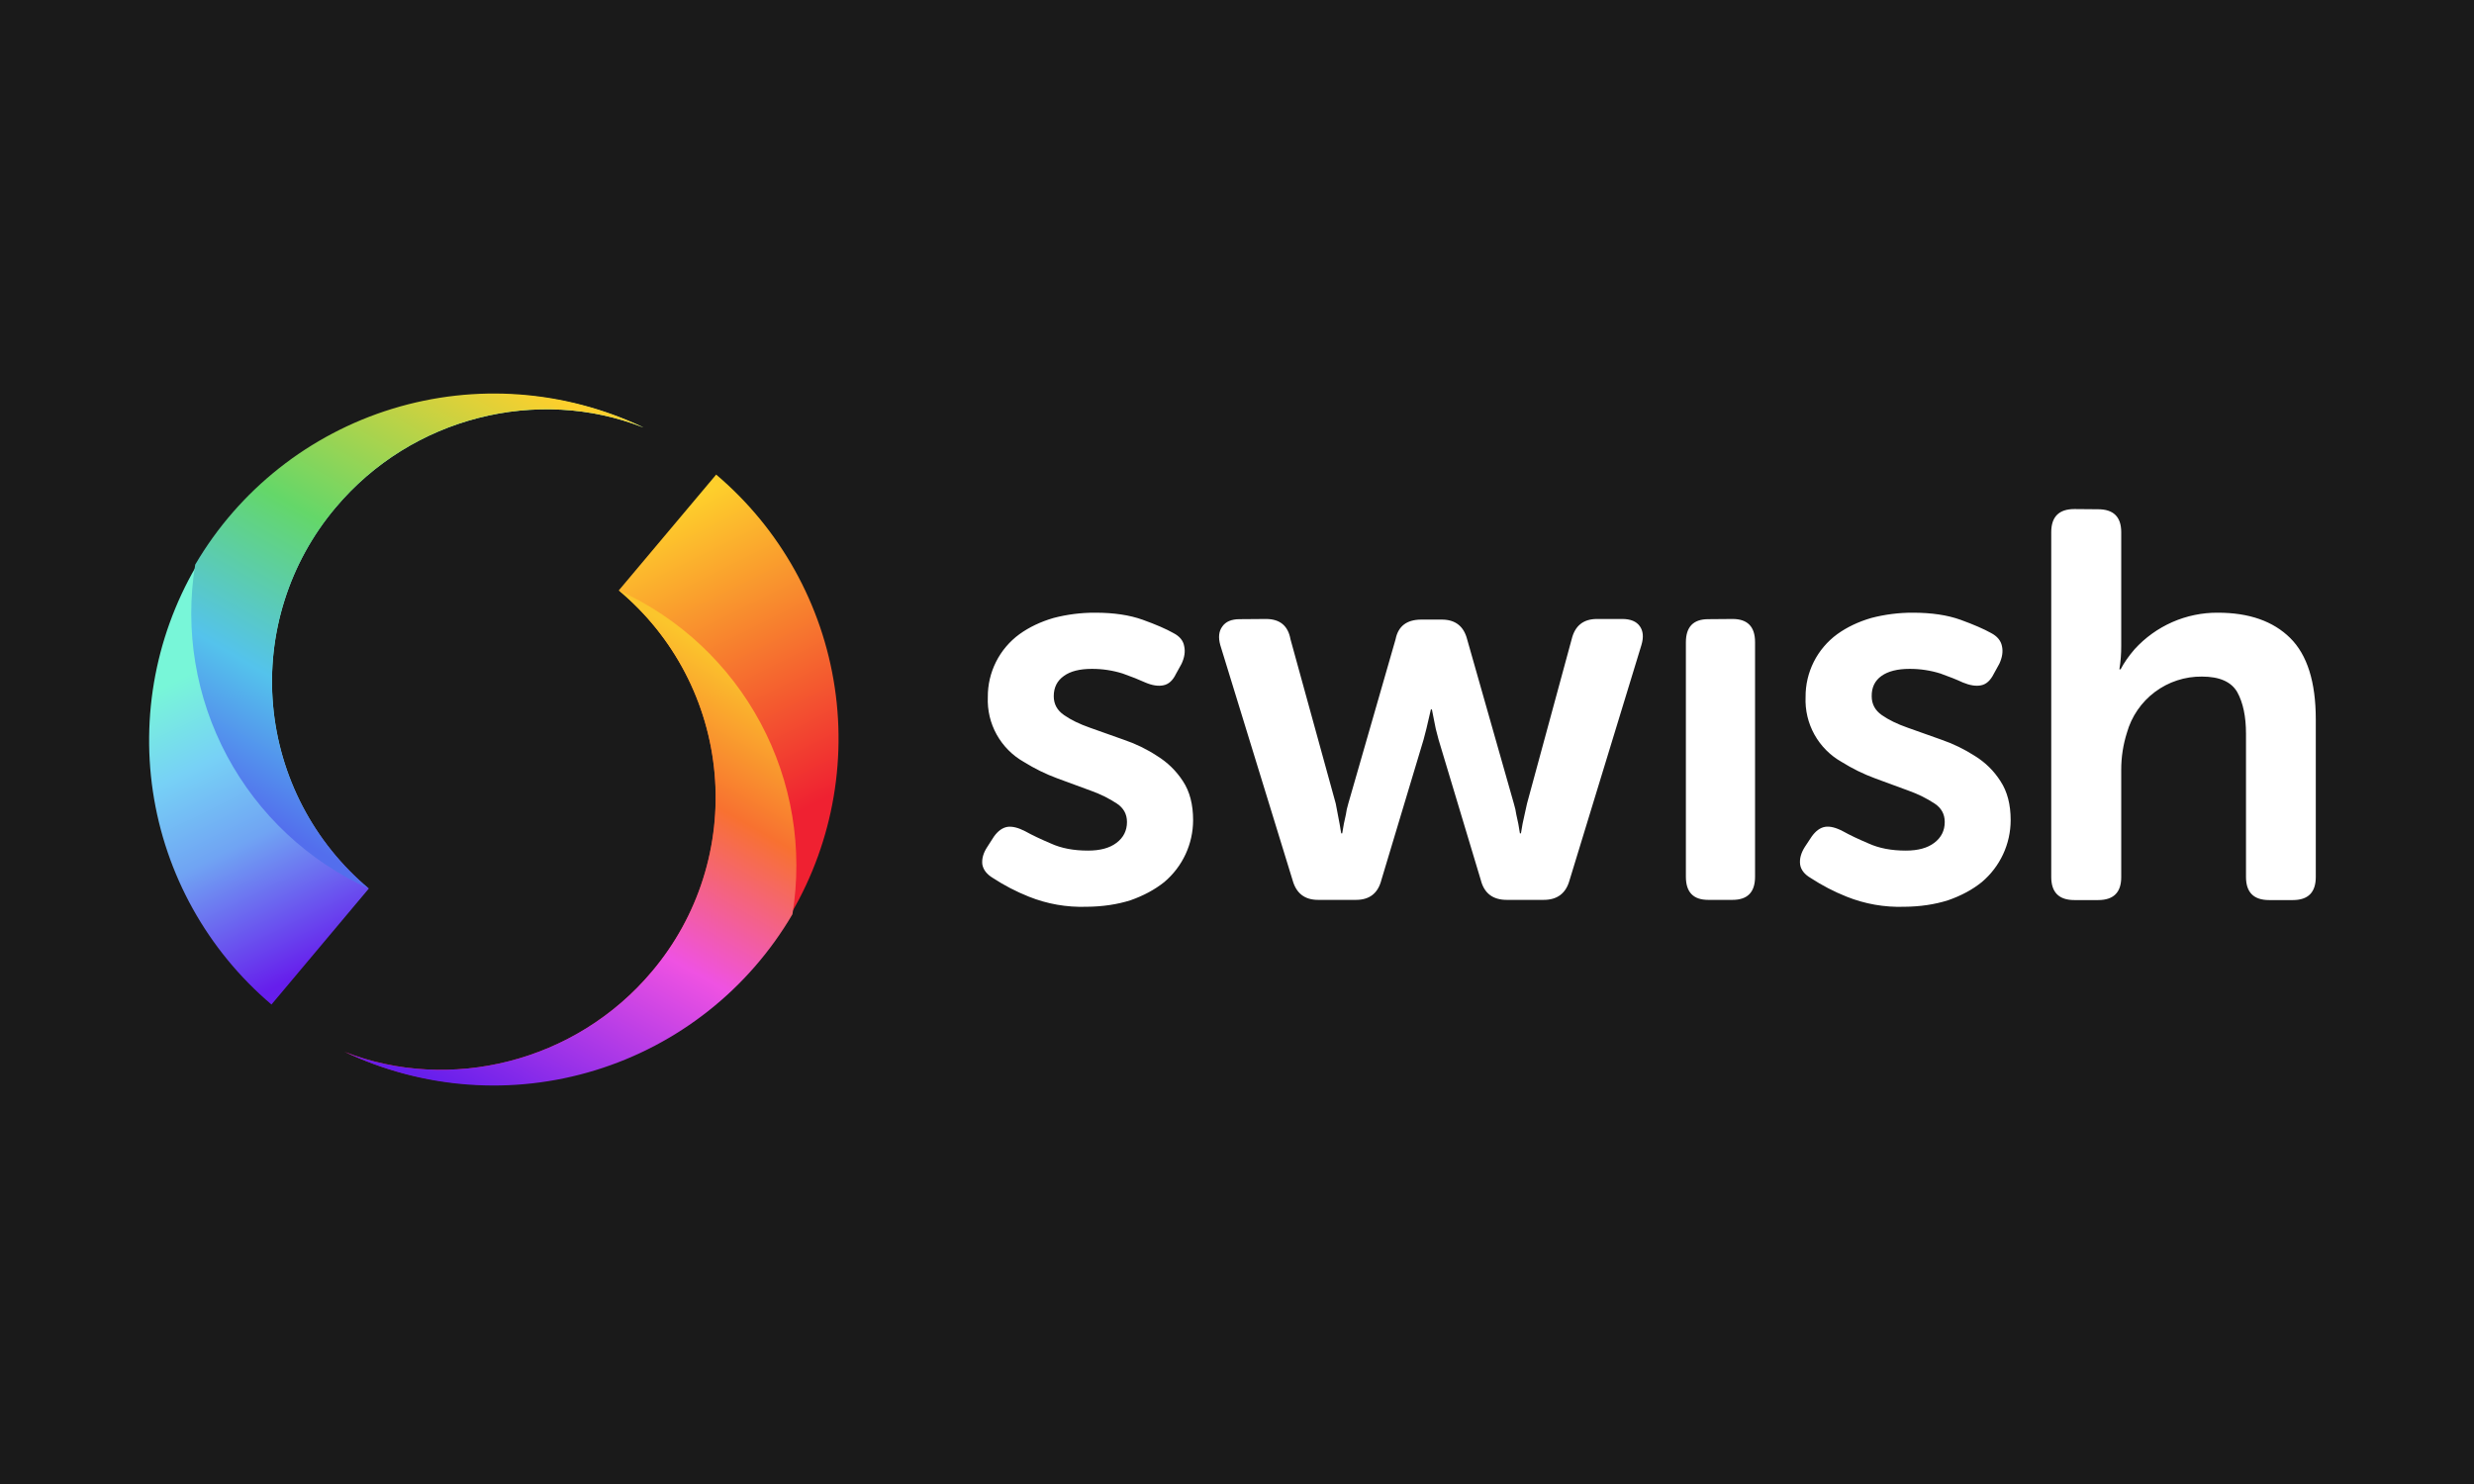
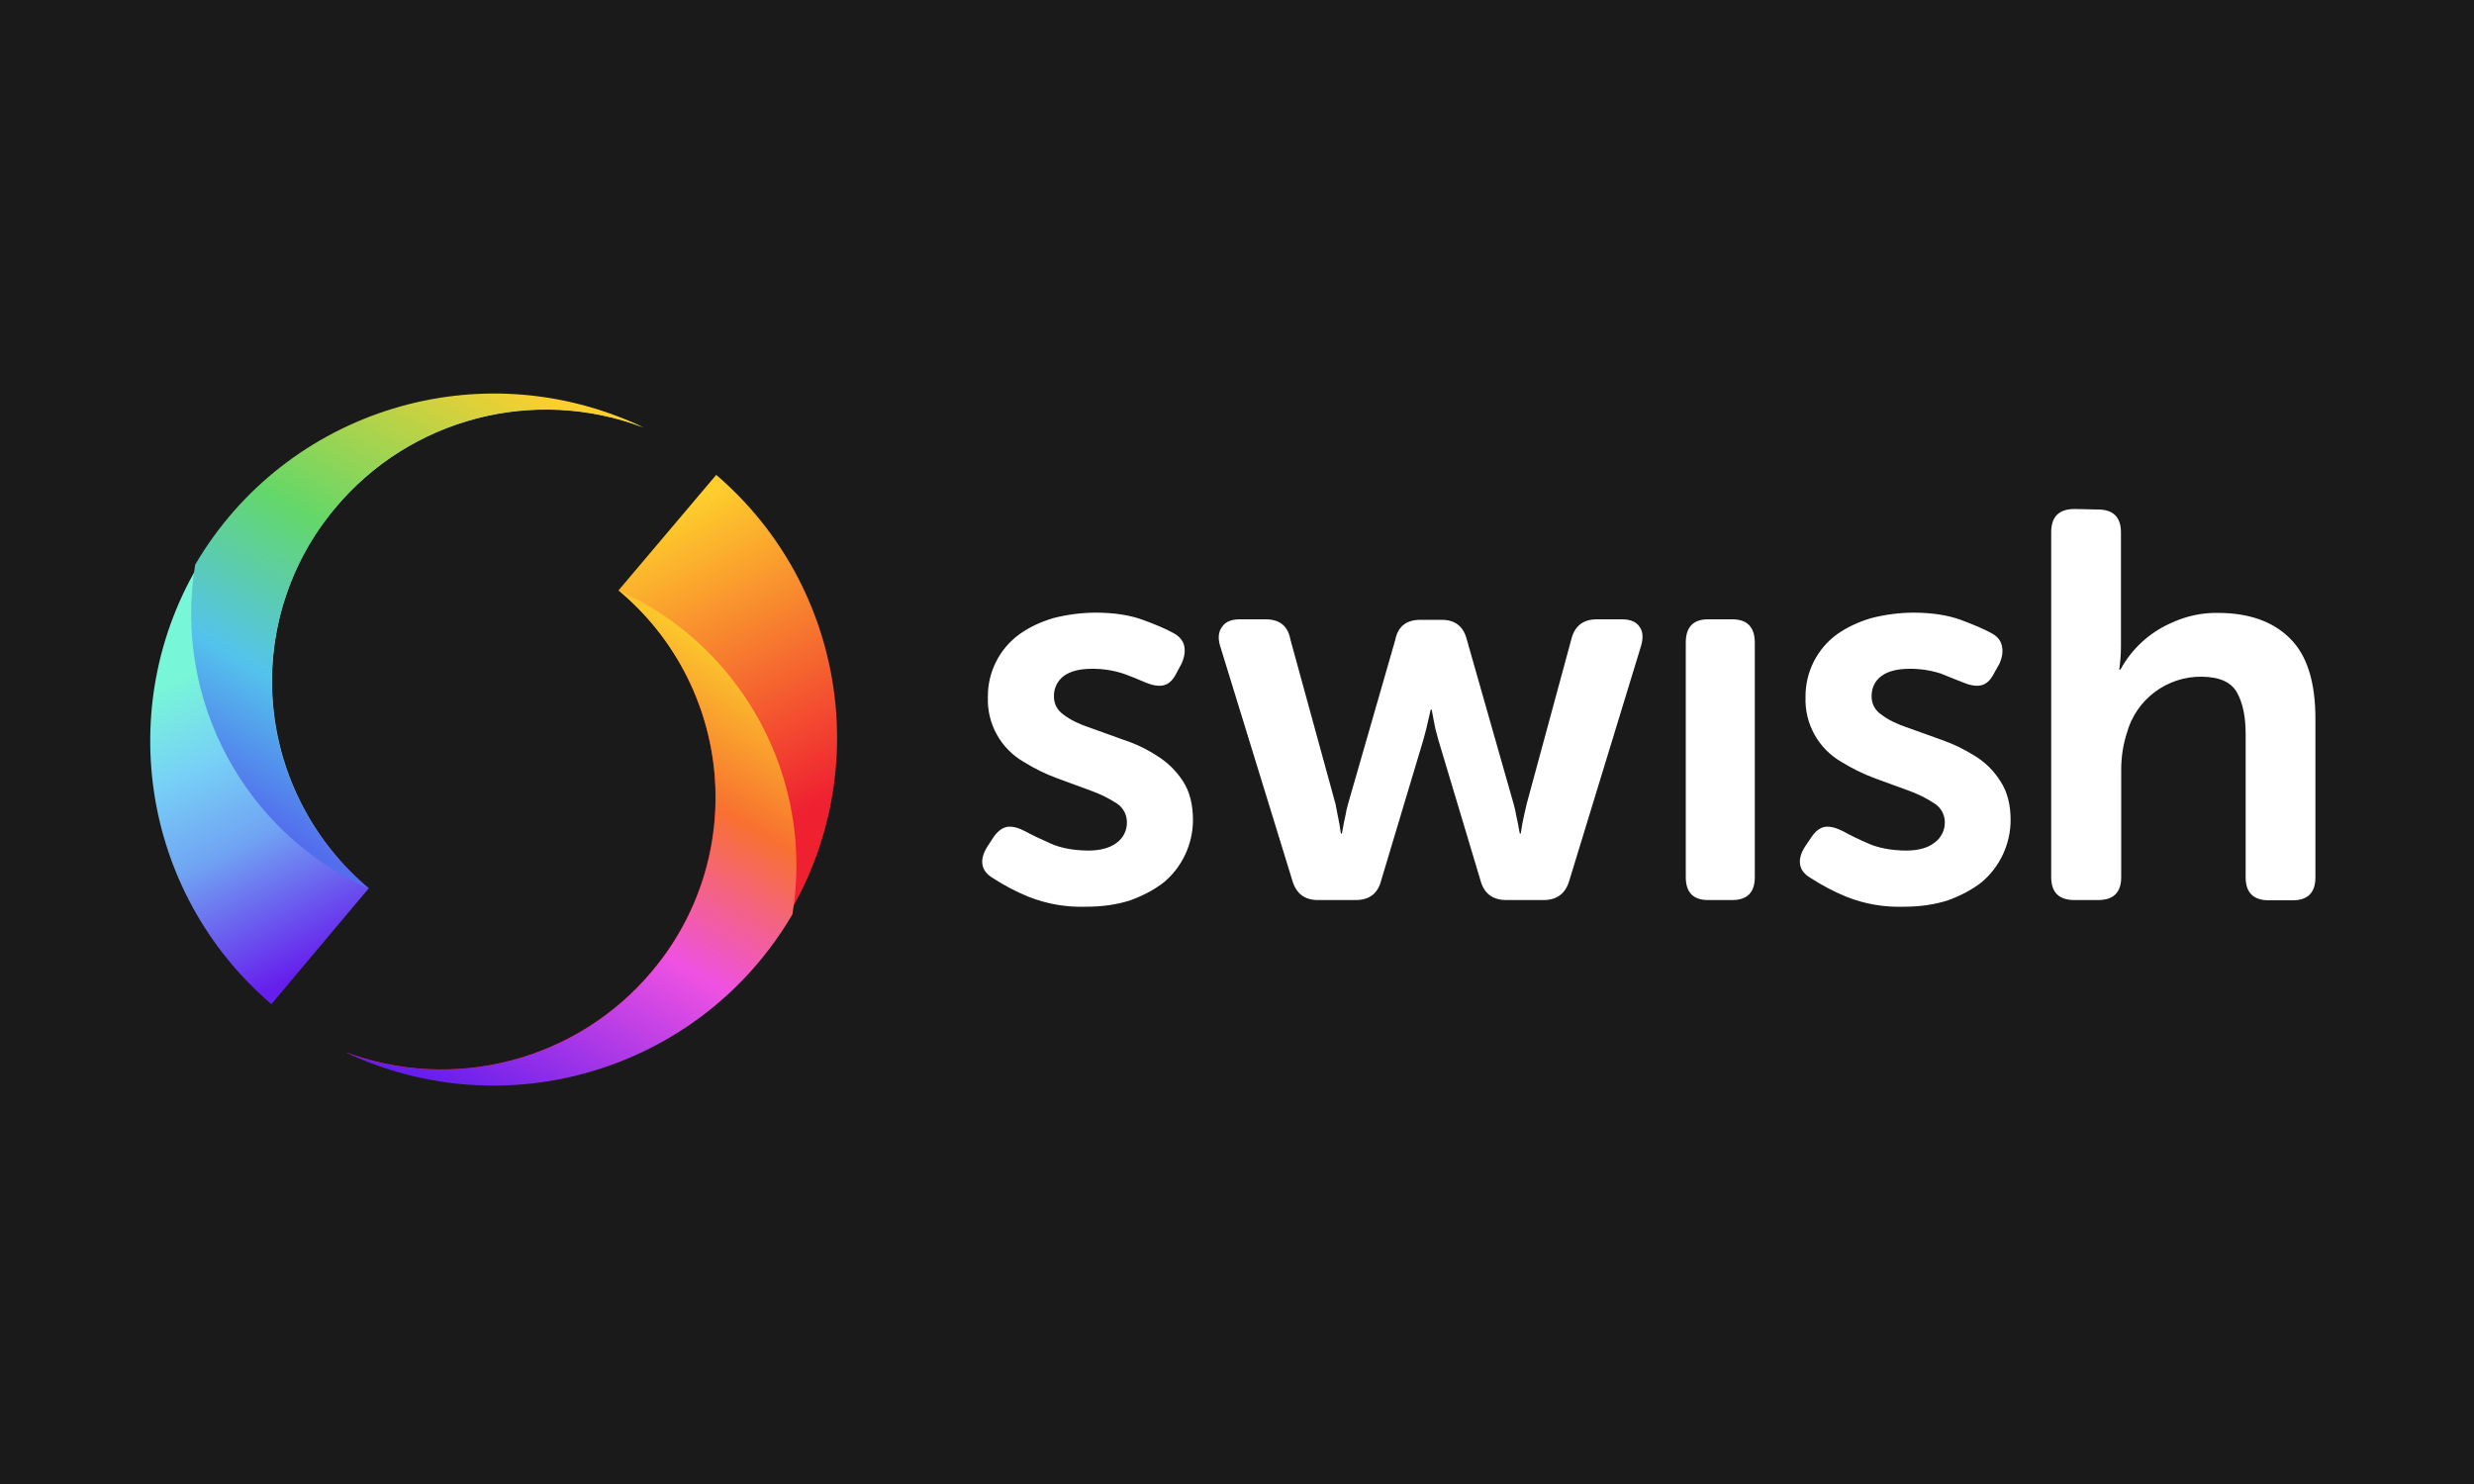
- <svg xmlns="http://www.w3.org/2000/svg" width="100" height="60" viewBox="0 0 100 60" fill="none">
-   <rect width="100" height="60" fill="#1A1A1A" />
-   <path d="M77.32 24.772C78.074 24.772 78.716 24.868 79.247 25.059C79.772 25.25 80.182 25.428 80.477 25.592C80.728 25.723 80.876 25.901 80.92 26.125C80.969 26.344 80.933 26.581 80.813 26.838L80.592 27.24C80.455 27.514 80.283 27.669 80.075 27.708C79.873 27.751 79.627 27.713 79.337 27.593C79.091 27.478 78.79 27.358 78.435 27.232C78.032 27.105 77.611 27.042 77.189 27.043C76.697 27.043 76.317 27.139 76.049 27.33C75.781 27.522 75.65 27.795 75.655 28.15C75.655 28.468 75.792 28.722 76.065 28.913C76.339 29.104 76.686 29.274 77.107 29.421L78.468 29.905C78.943 30.069 79.394 30.288 79.821 30.561C80.247 30.824 80.594 31.165 80.862 31.586C81.135 32.002 81.272 32.526 81.272 33.161C81.271 33.637 81.167 34.108 80.966 34.539C80.765 34.971 80.472 35.354 80.108 35.662C79.731 35.968 79.274 36.214 78.738 36.4C78.203 36.569 77.612 36.657 76.967 36.662C76.171 36.688 75.378 36.549 74.638 36.252C74.131 36.05 73.644 35.797 73.187 35.498C72.936 35.35 72.793 35.167 72.761 34.948C72.733 34.719 72.799 34.481 72.957 34.235L73.228 33.825C73.392 33.595 73.572 33.464 73.769 33.431C73.966 33.398 74.209 33.459 74.499 33.612C74.761 33.759 75.106 33.923 75.532 34.104C75.953 34.295 76.453 34.391 77.033 34.391C77.525 34.391 77.907 34.287 78.181 34.079C78.465 33.866 78.607 33.584 78.607 33.234C78.607 32.917 78.471 32.669 78.197 32.488C77.872 32.275 77.522 32.102 77.156 31.972L75.795 31.471C75.322 31.297 74.869 31.074 74.442 30.807C73.98 30.547 73.599 30.164 73.341 29.701C73.084 29.238 72.959 28.713 72.982 28.183C72.978 27.688 73.092 27.2 73.314 26.758C73.537 26.316 73.862 25.933 74.261 25.641C74.655 25.357 75.114 25.138 75.639 24.985C76.188 24.842 76.753 24.77 77.32 24.772ZM44.274 24.772C45.023 24.772 45.662 24.868 46.193 25.059C46.723 25.25 47.133 25.428 47.423 25.592C47.68 25.723 47.827 25.901 47.865 26.125C47.915 26.344 47.879 26.581 47.759 26.838L47.537 27.24C47.406 27.514 47.234 27.669 47.021 27.708C46.813 27.751 46.57 27.713 46.291 27.593C46.04 27.478 45.736 27.358 45.381 27.232C44.978 27.105 44.557 27.042 44.134 27.043C43.642 27.043 43.265 27.139 43.003 27.33C42.73 27.522 42.593 27.795 42.593 28.15C42.593 28.468 42.732 28.722 43.011 28.913C43.284 29.104 43.632 29.274 44.052 29.421L45.414 29.905C45.9 30.069 46.351 30.288 46.767 30.561C47.193 30.824 47.543 31.165 47.816 31.586C48.09 32.002 48.226 32.526 48.226 33.161C48.225 33.637 48.121 34.108 47.92 34.539C47.719 34.971 47.426 35.354 47.062 35.662C46.679 35.968 46.223 36.214 45.692 36.4C45.157 36.569 44.564 36.657 43.913 36.662C43.117 36.688 42.324 36.549 41.584 36.252C41.077 36.05 40.59 35.797 40.133 35.498C39.887 35.35 39.745 35.167 39.706 34.948C39.679 34.719 39.747 34.481 39.911 34.235L40.174 33.825C40.338 33.595 40.521 33.464 40.723 33.431C40.92 33.404 41.161 33.464 41.445 33.612C41.707 33.759 42.052 33.923 42.478 34.104C42.894 34.295 43.394 34.391 43.979 34.391C44.471 34.391 44.853 34.287 45.127 34.079C45.411 33.866 45.553 33.584 45.553 33.234C45.553 32.917 45.416 32.669 45.143 32.488C44.818 32.275 44.468 32.102 44.102 31.972L42.74 31.471C42.268 31.297 41.815 31.074 41.387 30.807C40.926 30.547 40.545 30.164 40.287 29.701C40.029 29.238 39.905 28.713 39.928 28.183C39.924 27.688 40.038 27.2 40.26 26.758C40.483 26.316 40.807 25.933 41.207 25.641C41.601 25.357 42.06 25.138 42.585 24.985C43.133 24.842 43.698 24.77 44.266 24.772M84.806 20.59C85.43 20.59 85.741 20.899 85.741 21.517V26.109C85.743 26.427 85.718 26.745 85.667 27.06H85.717C85.853 26.797 86.042 26.527 86.282 26.248C86.708 25.78 87.227 25.407 87.806 25.152C88.386 24.898 89.012 24.768 89.644 24.772C90.907 24.772 91.883 25.114 92.572 25.797C93.261 26.48 93.605 27.576 93.605 29.085V35.457C93.605 36.08 93.296 36.391 92.678 36.391H91.719C91.096 36.391 90.784 36.08 90.784 35.457V29.667C90.784 28.973 90.667 28.413 90.432 27.986C90.191 27.566 89.716 27.355 89.005 27.355C88.32 27.347 87.651 27.566 87.103 27.976C86.554 28.387 86.156 28.967 85.971 29.626C85.818 30.109 85.74 30.613 85.741 31.119V35.465C85.741 36.083 85.43 36.391 84.806 36.391H83.847C83.224 36.391 82.912 36.08 82.912 35.457V21.517C82.912 20.893 83.224 20.582 83.847 20.582L84.806 20.59ZM70.03 25.026C70.637 25.026 70.94 25.338 70.94 25.961V35.448C70.94 36.072 70.637 36.383 70.03 36.383H69.046C68.445 36.383 68.144 36.072 68.144 35.448V25.969C68.144 25.346 68.445 25.034 69.046 25.034L70.03 25.026ZM51.17 25.026C51.733 25.026 52.064 25.299 52.162 25.846L53.991 32.488L54.147 33.308L54.212 33.694H54.253L54.319 33.308L54.401 32.931C54.417 32.8 54.45 32.652 54.499 32.488L56.41 25.846C56.514 25.321 56.855 25.056 57.435 25.051H58.279C58.826 25.051 59.168 25.319 59.304 25.854L61.19 32.488C61.24 32.652 61.272 32.8 61.289 32.931L61.371 33.308L61.436 33.694H61.477L61.543 33.308L61.625 32.931L61.723 32.488L63.527 25.846C63.659 25.299 64 25.026 64.552 25.026H65.569C65.908 25.026 66.146 25.125 66.283 25.321C66.419 25.513 66.441 25.764 66.348 26.076L63.437 35.604C63.29 36.123 62.943 36.383 62.396 36.383H60.903C60.34 36.383 59.99 36.115 59.854 35.58L58.148 29.905L58.033 29.462L57.951 29.052L57.878 28.683H57.837L57.656 29.462L57.541 29.905L55.836 35.58C55.699 36.115 55.358 36.383 54.811 36.383H53.277C52.742 36.383 52.4 36.123 52.252 35.604L49.325 26.084C49.238 25.772 49.265 25.521 49.407 25.33C49.544 25.133 49.776 25.034 50.104 25.034L51.17 25.026Z" fill="white" />
-   <path fill-rule="evenodd" clip-rule="evenodd" d="M13.926 42.525C16.996 43.973 20.489 44.256 23.753 43.321C27.017 42.386 29.829 40.296 31.667 37.441C33.505 34.587 34.242 31.161 33.742 27.803C33.242 24.445 31.538 21.383 28.948 19.188L25.012 23.87C26.115 24.79 27.025 25.919 27.69 27.193C28.355 28.466 28.763 29.858 28.888 31.289C29.014 32.719 28.856 34.161 28.423 35.531C27.99 36.9 27.291 38.171 26.365 39.27C23.274 42.959 18.173 44.19 13.926 42.525Z" fill="url(#paint0_linear_91_87)" />
-   <path fill-rule="evenodd" clip-rule="evenodd" d="M13.926 42.525C17.091 44.035 20.709 44.302 24.061 43.272C27.414 42.243 30.259 39.992 32.031 36.965C32.463 34.315 32.01 31.595 30.741 29.228C29.472 26.861 27.459 24.978 25.012 23.87C26.114 24.791 27.024 25.921 27.688 27.194C28.353 28.467 28.759 29.86 28.884 31.29C29.009 32.721 28.85 34.163 28.416 35.532C27.983 36.901 27.283 38.172 26.357 39.27C23.265 42.96 18.165 44.19 13.917 42.525" fill="url(#paint1_linear_91_87)" />
-   <path fill-rule="evenodd" clip-rule="evenodd" d="M25.996 17.277C22.925 15.829 19.433 15.546 16.169 16.481C12.905 17.416 10.092 19.506 8.255 22.361C6.417 25.215 5.68 28.641 6.18 31.999C6.68 35.357 8.384 38.419 10.973 40.614L14.909 35.924C13.808 35.004 12.899 33.875 12.234 32.603C11.57 31.33 11.163 29.939 11.037 28.509C10.912 27.079 11.069 25.639 11.502 24.27C11.934 22.901 12.632 21.631 13.556 20.533C16.648 16.843 21.748 15.613 25.988 17.277" fill="url(#paint2_linear_91_87)" />
-   <path fill-rule="evenodd" clip-rule="evenodd" d="M25.996 17.277C22.831 15.766 19.215 15.498 15.862 16.526C12.509 17.554 9.664 19.803 7.89 22.829C7.458 25.479 7.91 28.197 9.177 30.564C10.445 32.931 12.456 34.815 14.901 35.924C13.8 35.003 12.892 33.874 12.228 32.601C11.564 31.329 11.159 29.938 11.034 28.508C10.909 27.078 11.067 25.637 11.5 24.269C11.933 22.9 12.632 21.631 13.557 20.533C16.648 16.843 21.748 15.613 25.988 17.277" fill="url(#paint3_linear_91_87)" />
+ <svg xmlns="http://www.w3.org/2000/svg" width="100" height="60" fill="none" viewBox="0 0 100 60">
+   <path fill="#1A1A1A" d="M0 0h100v60H0z" />
+   <path fill="#fff" d="M77.32 24.77q1.13 0 1.93.29.78.29 1.23.53.38.2.44.54.07.32-.1.7l-.23.41q-.2.4-.52.47-.3.06-.73-.12l-.9-.36a4 4 0 0 0-1.25-.19q-.74 0-1.14.29-.4.3-.4.82 0 .48.42.76.4.3 1.04.51l1.36.49q.7.24 1.35.65.64.39 1.04 1.03.41.62.41 1.57a3.3 3.3 0 0 1-1.16 2.5q-.57.45-1.37.74-.81.26-1.77.26-1.22.04-2.33-.4-.76-.31-1.45-.76-.38-.22-.43-.55t.2-.72l.27-.4q.24-.35.54-.4.3-.04.73.18.39.22 1.03.5.63.27 1.5.28.75 0 1.15-.31a1 1 0 0 0 .43-.85.9.9 0 0 0-.41-.74 5 5 0 0 0-1.04-.52l-1.37-.5q-.7-.26-1.35-.66a2.9 2.9 0 0 1-1.46-2.63 3.1 3.1 0 0 1 1.28-2.54q.6-.42 1.38-.65a7 7 0 0 1 1.68-.22m-33.05 0q1.13 0 1.92.29.8.29 1.23.53.38.2.45.54.06.32-.11.7l-.22.41q-.2.4-.52.47-.3.06-.73-.12a11 11 0 0 0-.9-.36 4 4 0 0 0-1.26-.19q-.73 0-1.13.29a1 1 0 0 0-.4.82q0 .48.41.76.4.3 1.04.51l1.36.49q.73.24 1.36.65.63.39 1.05 1.03.4.62.4 1.57a3.3 3.3 0 0 1-1.16 2.5q-.57.45-1.37.74-.8.26-1.78.26-1.21.04-2.33-.4-.76-.31-1.45-.76-.37-.22-.42-.55t.2-.72l.26-.4q.25-.35.55-.4.3-.04.72.18.4.22 1.04.5.61.27 1.5.28.74 0 1.15-.31a1 1 0 0 0 .42-.85.9.9 0 0 0-.4-.74 5 5 0 0 0-1.05-.52l-1.36-.5q-.71-.26-1.35-.66a2.9 2.9 0 0 1-1.46-2.63 3.1 3.1 0 0 1 1.28-2.54q.59-.42 1.37-.65a7 7 0 0 1 1.69-.22M84.8 20.6q.93 0 .93.93v4.59q0 .48-.07.95h.05a4.3 4.3 0 0 1 2.09-1.9q.88-.4 1.83-.39 1.9 0 2.93 1.03 1.04 1.02 1.03 3.29v6.37q0 .93-.92.93h-.96q-.94 0-.94-.93v-5.8q0-1.04-.35-1.67T89 27.36a3.1 3.1 0 0 0-3.03 2.27q-.23.72-.23 1.49v4.34q0 .93-.93.93h-.96q-.94 0-.94-.93V21.52q0-.94.94-.94zm-14.78 4.44q.9 0 .91.93v9.49q0 .93-.91.93h-.98q-.9 0-.9-.93v-9.48q0-.94.9-.94zm-18.86 0q.85 0 1 .82l1.82 6.64.16.82.06.38h.04l.07-.38.08-.38q.03-.2.1-.44l1.91-6.64q.16-.8 1.02-.8h.85q.82 0 1.02.8l1.89 6.64q.07.24.1.44l.08.38.07.38h.04l.06-.38.08-.38.1-.44 1.8-6.64q.2-.82 1.03-.82h1.02q.51 0 .71.3.2.27.07.75l-2.91 9.52q-.23.78-1.04.78h-1.5q-.84 0-1.05-.8l-1.7-5.67-.12-.45-.08-.4-.07-.38h-.04l-.18.78-.12.45-1.7 5.67q-.2.8-1.03.8h-1.53q-.8 0-1.03-.78l-2.93-9.52q-.13-.46.09-.75.2-.3.7-.3z" />
+   <path fill="url(#tabler-payments-swish-dark-a)" fill-rule="evenodd" d="M13.93 42.52A14 14 0 0 0 28.95 19.2L25 23.87a10.9 10.9 0 0 1 1.35 15.4 11.1 11.1 0 0 1-12.43 3.25" clip-rule="evenodd" />
+   <path fill="url(#tabler-payments-swish-dark-b)" fill-rule="evenodd" d="M13.93 42.53a14 14 0 0 0 18.1-5.56 12.2 12.2 0 0 0-7.02-13.1 10.9 10.9 0 0 1 1.35 15.4 11.1 11.1 0 0 1-12.44 3.26" clip-rule="evenodd" />
+   <path fill="url(#tabler-payments-swish-dark-c)" fill-rule="evenodd" d="M26 17.28A14 14 0 0 0 10.97 40.6l3.94-4.69a10.9 10.9 0 0 1-1.35-15.39 11.1 11.1 0 0 1 12.43-3.25" clip-rule="evenodd" />
+   <path fill="url(#tabler-payments-swish-dark-d)" fill-rule="evenodd" d="M26 17.28a14 14 0 0 0-18.11 5.55 12.2 12.2 0 0 0 7.01 13.1 10.9 10.9 0 0 1-1.34-15.4 11.1 11.1 0 0 1 12.43-3.25" clip-rule="evenodd" />
  <defs>
-     <linearGradient id="paint0_linear_91_87" x1="30.112" y1="33.918" x2="24.168" y2="22.079" gradientUnits="userSpaceOnUse">
+     <linearGradient id="tabler-payments-swish-dark-a" x1="30.11" x2="24.17" y1="33.92" y2="22.08" gradientUnits="userSpaceOnUse">
      <stop stop-color="#EF2131" />
      <stop offset="1" stop-color="#FECF2C" />
    </linearGradient>
-     <linearGradient id="paint1_linear_91_87" x1="24.671" y1="23.875" x2="14.254" y2="41.911" gradientUnits="userSpaceOnUse">
+     <linearGradient id="tabler-payments-swish-dark-b" x1="24.67" x2="14.25" y1="23.88" y2="41.91" gradientUnits="userSpaceOnUse">
      <stop stop-color="#FBC52C" />
-       <stop offset="0.26" stop-color="#F87130" />
-       <stop offset="0.56" stop-color="#EF52E2" />
+       <stop offset=".26" stop-color="#F87130" />
+       <stop offset=".56" stop-color="#EF52E2" />
      <stop offset="1" stop-color="#661EEC" />
    </linearGradient>
-     <linearGradient id="paint2_linear_91_87" x1="10.089" y1="26.048" x2="15.785" y2="37.632" gradientUnits="userSpaceOnUse">
+     <linearGradient id="tabler-payments-swish-dark-c" x1="10.09" x2="15.79" y1="26.05" y2="37.63" gradientUnits="userSpaceOnUse">
      <stop stop-color="#78F6D8" />
-       <stop offset="0.27" stop-color="#77D1F6" />
-       <stop offset="0.55" stop-color="#70A4F3" />
+       <stop offset=".27" stop-color="#77D1F6" />
+       <stop offset=".55" stop-color="#70A4F3" />
      <stop offset="1" stop-color="#661EEC" />
    </linearGradient>
-     <linearGradient id="paint3_linear_91_87" x1="15.481" y1="35.928" x2="25.819" y2="17.954" gradientUnits="userSpaceOnUse">
+     <linearGradient id="tabler-payments-swish-dark-d" x1="15.48" x2="25.82" y1="35.93" y2="17.95" gradientUnits="userSpaceOnUse">
      <stop stop-color="#536EED" />
-       <stop offset="0.25" stop-color="#54C3EC" />
-       <stop offset="0.56" stop-color="#64D769" />
+       <stop offset=".25" stop-color="#54C3EC" />
+       <stop offset=".56" stop-color="#64D769" />
      <stop offset="1" stop-color="#FECF2C" />
    </linearGradient>
  </defs>
</svg>
